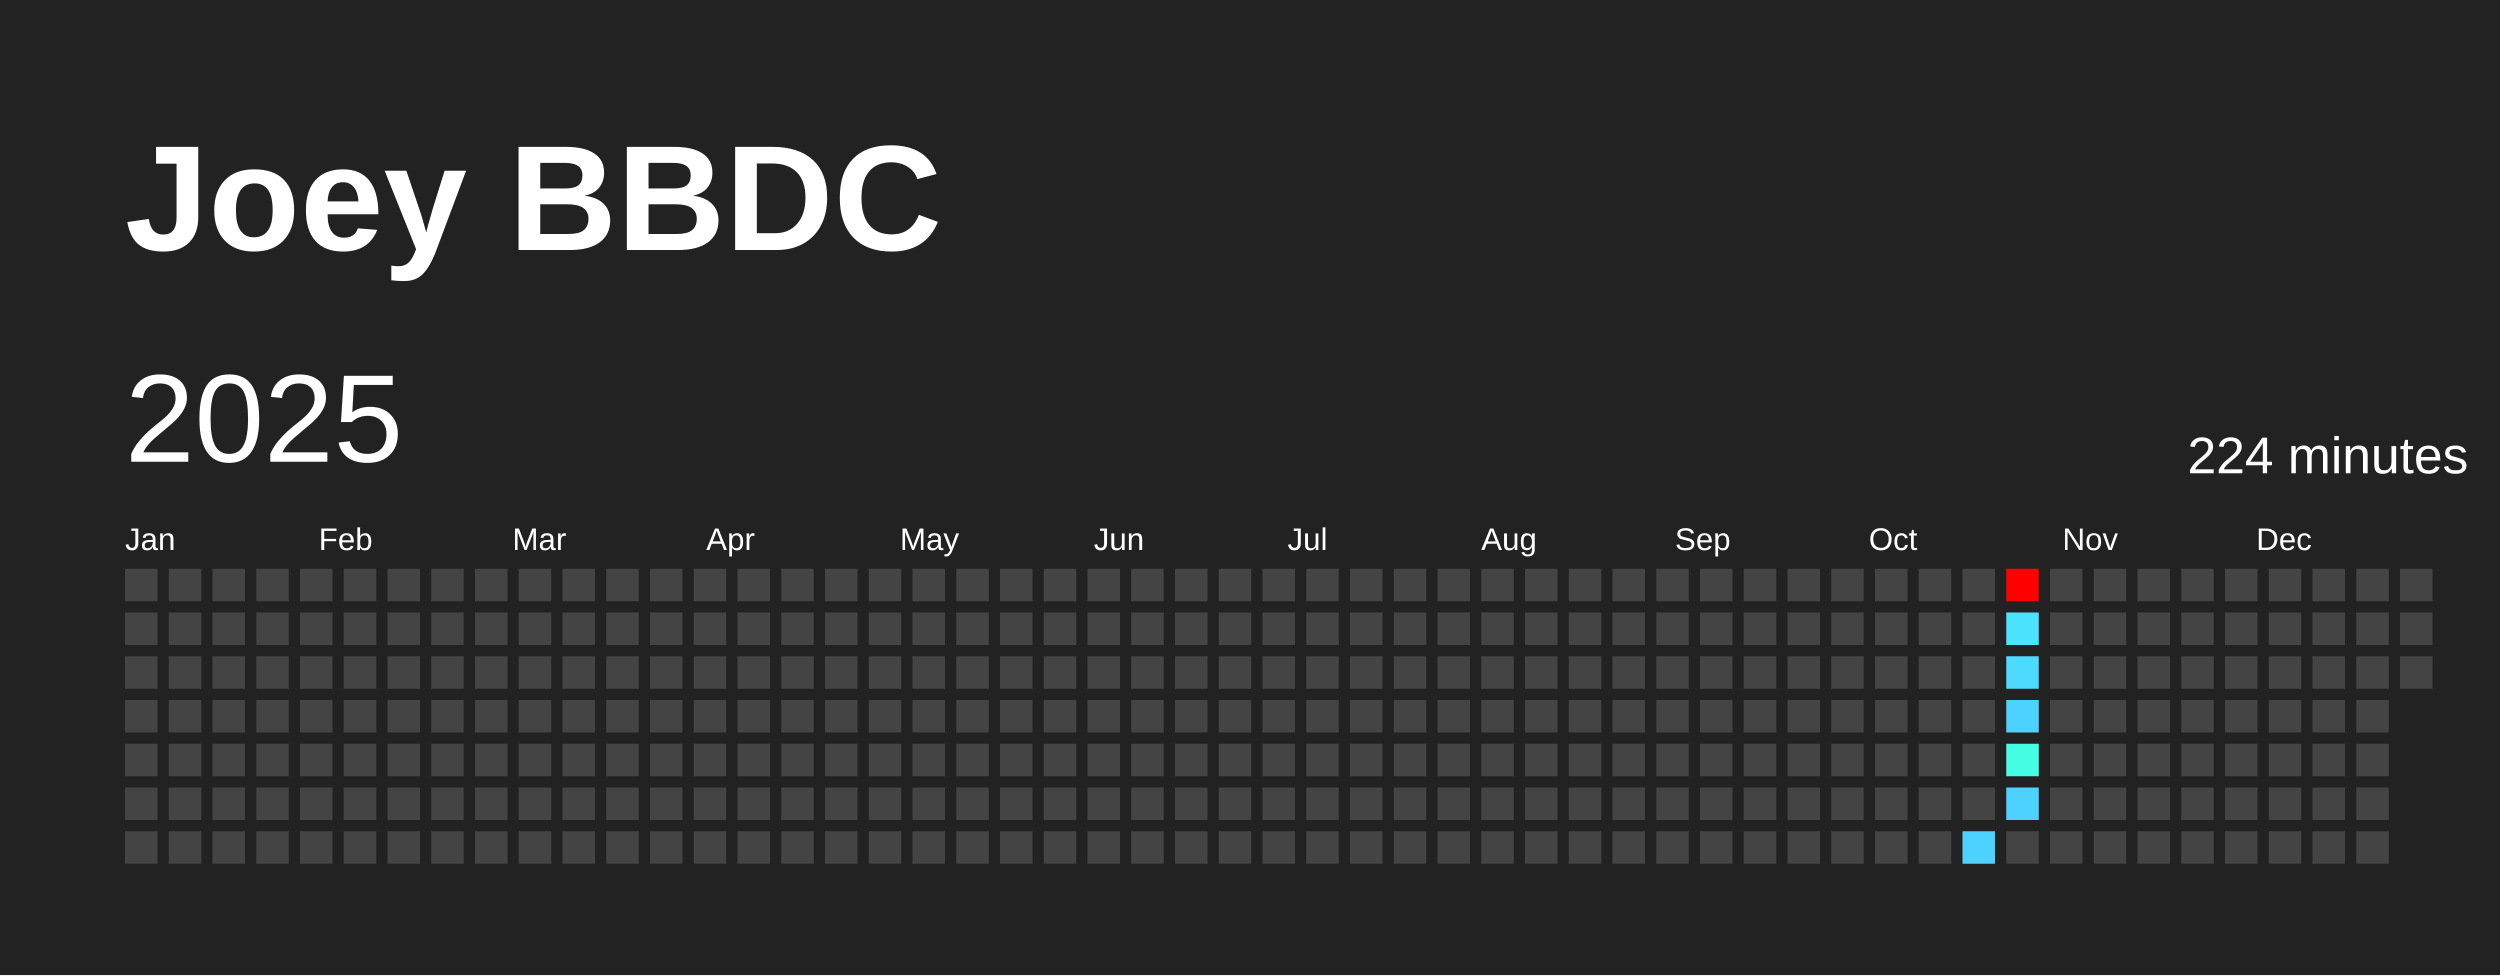
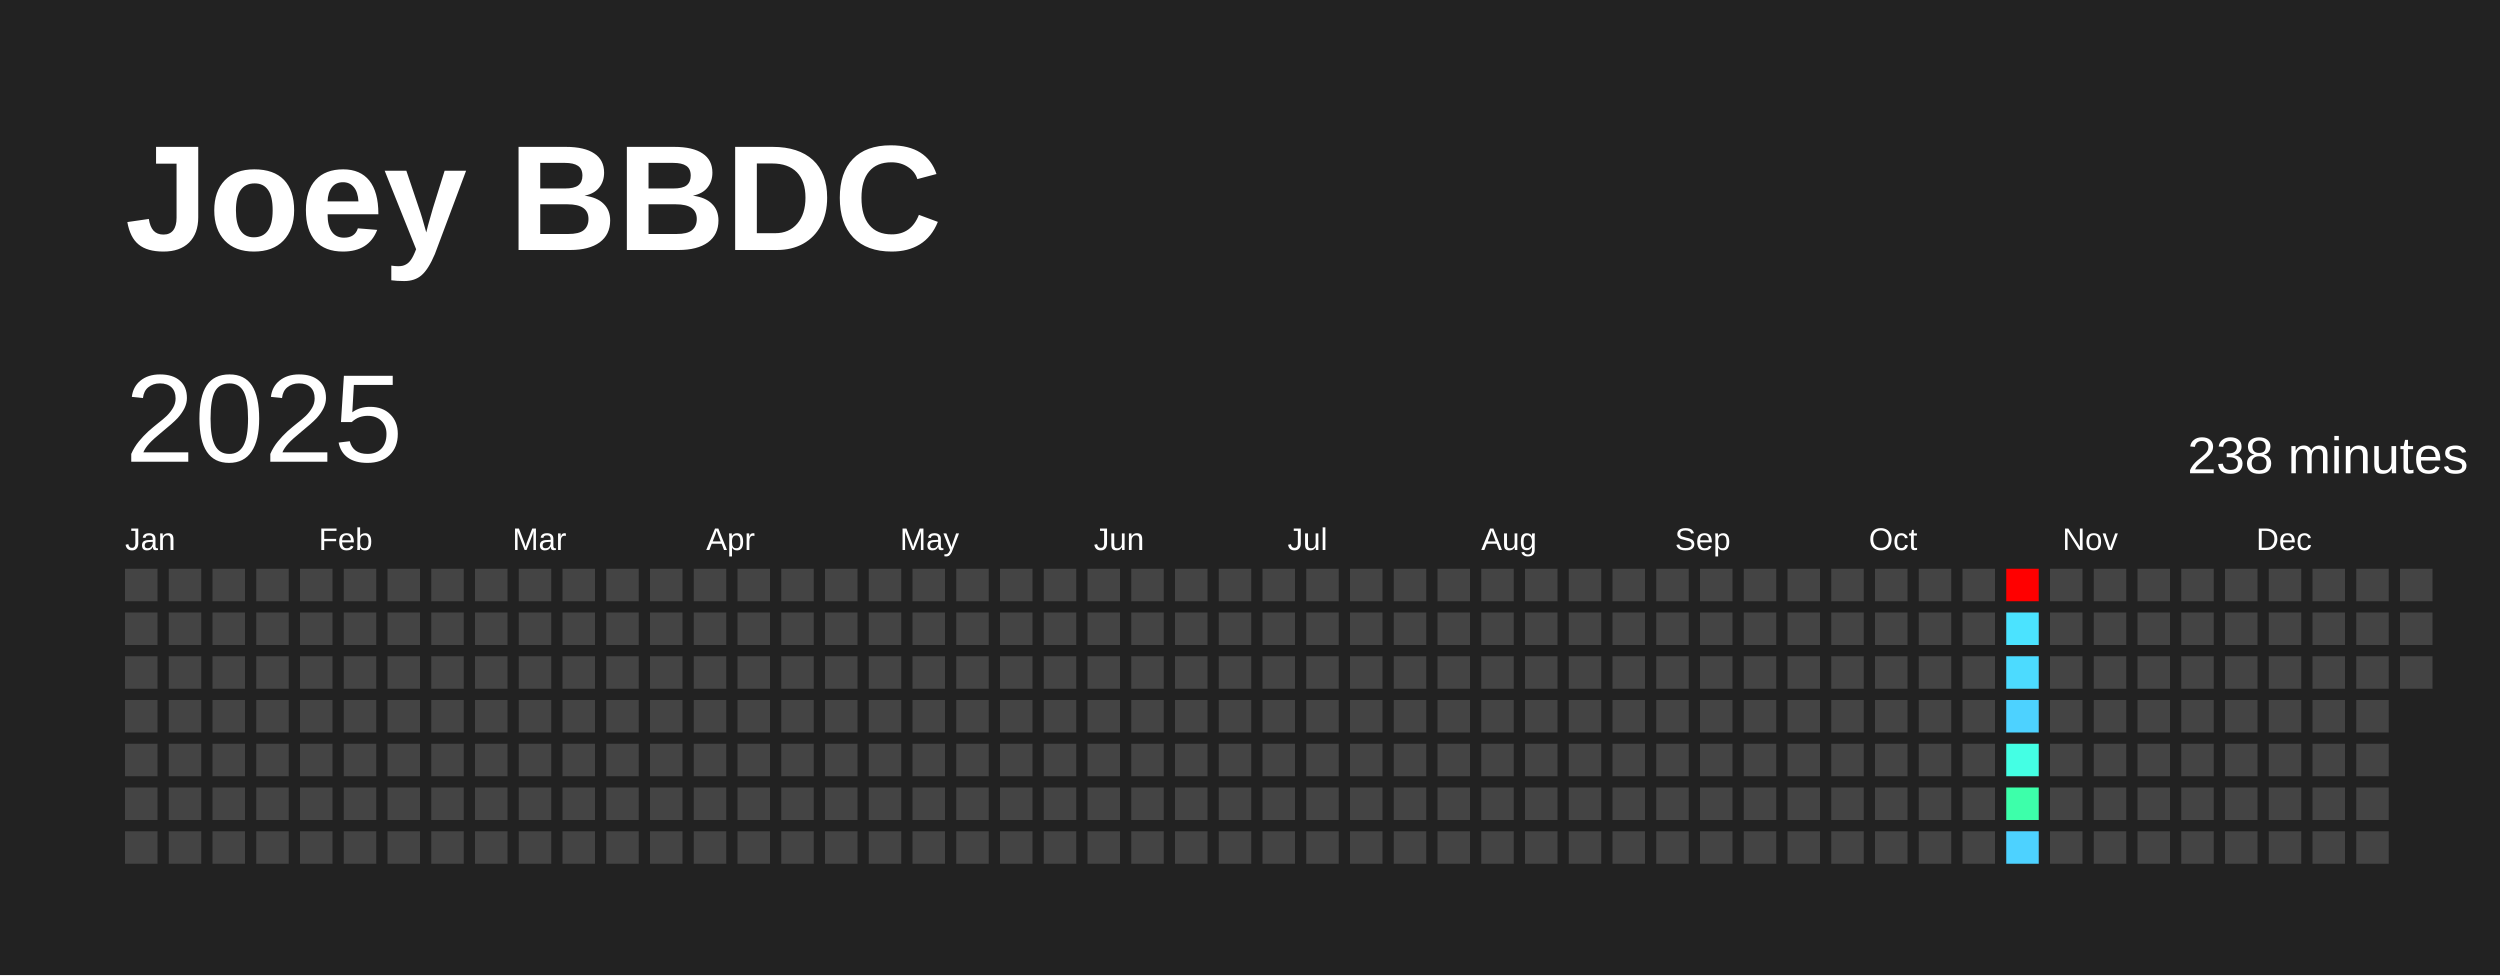
<svg xmlns="http://www.w3.org/2000/svg" baseProfile="full" height="78mm" version="1.1" viewBox="0,0,200,78" width="200mm">
  <defs />
  <rect fill="#222222" height="78" width="200" x="0" y="0" />
  <text fill="#FFFFFF" style="font-size:12px; font-family:Arial; font-weight:bold;" x="10" y="20">Joey BBDC</text>
  <text dominant-baseline="hanging" fill="#FFFFFF" style="font-size:10.0px; font-family:Arial;" x="10" y="30">2025</text>
-   <text dominant-baseline="hanging" fill="#FFFFFF" style="font-size:4.125px; font-family:Arial;" x="175" y="35">224 minutes</text>
+   <text dominant-baseline="hanging" fill="#FFFFFF" style="font-size:4.125px; font-family:Arial;" x="175" y="35">238 minutes</text>
  <text fill="#FFFFFF" style="font-size:2.5px; font-family:Arial" x="10.0" y="44">Jan</text>
  <text fill="#FFFFFF" style="font-size:2.5px; font-family:Arial" x="25.5" y="44">Feb</text>
  <text fill="#FFFFFF" style="font-size:2.5px; font-family:Arial" x="41.0" y="44">Mar</text>
  <text fill="#FFFFFF" style="font-size:2.5px; font-family:Arial" x="56.5" y="44">Apr</text>
  <text fill="#FFFFFF" style="font-size:2.5px; font-family:Arial" x="72.0" y="44">May</text>
  <text fill="#FFFFFF" style="font-size:2.5px; font-family:Arial" x="87.5" y="44">Jun</text>
  <text fill="#FFFFFF" style="font-size:2.5px; font-family:Arial" x="103.0" y="44">Jul</text>
  <text fill="#FFFFFF" style="font-size:2.5px; font-family:Arial" x="118.5" y="44">Aug</text>
  <text fill="#FFFFFF" style="font-size:2.5px; font-family:Arial" x="134.0" y="44">Sep</text>
  <text fill="#FFFFFF" style="font-size:2.5px; font-family:Arial" x="149.5" y="44">Oct</text>
  <text fill="#FFFFFF" style="font-size:2.5px; font-family:Arial" x="165.0" y="44">Nov</text>
  <text fill="#FFFFFF" style="font-size:2.5px; font-family:Arial" x="180.5" y="44">Dec</text>
  <rect fill="#444444" height="2.6" width="2.6" x="10.0" y="45.5" />
  <rect fill="#444444" height="2.6" width="2.6" x="10.0" y="49.0" />
  <rect fill="#444444" height="2.6" width="2.6" x="10.0" y="52.5" />
  <rect fill="#444444" height="2.6" width="2.6" x="10.0" y="56.0" />
  <rect fill="#444444" height="2.6" width="2.6" x="10.0" y="59.5" />
  <rect fill="#444444" height="2.6" width="2.6" x="10.0" y="63.0" />
  <rect fill="#444444" height="2.6" width="2.6" x="10.0" y="66.5" />
  <rect fill="#444444" height="2.6" width="2.6" x="13.5" y="45.5" />
  <rect fill="#444444" height="2.6" width="2.6" x="13.5" y="49.0" />
  <rect fill="#444444" height="2.6" width="2.6" x="13.5" y="52.5" />
  <rect fill="#444444" height="2.6" width="2.6" x="13.5" y="56.0" />
  <rect fill="#444444" height="2.6" width="2.6" x="13.5" y="59.5" />
  <rect fill="#444444" height="2.6" width="2.6" x="13.5" y="63.0" />
  <rect fill="#444444" height="2.6" width="2.6" x="13.5" y="66.5" />
  <rect fill="#444444" height="2.6" width="2.6" x="17.0" y="45.5" />
  <rect fill="#444444" height="2.6" width="2.6" x="17.0" y="49.0" />
  <rect fill="#444444" height="2.6" width="2.6" x="17.0" y="52.5" />
  <rect fill="#444444" height="2.6" width="2.6" x="17.0" y="56.0" />
  <rect fill="#444444" height="2.6" width="2.6" x="17.0" y="59.5" />
  <rect fill="#444444" height="2.6" width="2.6" x="17.0" y="63.0" />
  <rect fill="#444444" height="2.6" width="2.6" x="17.0" y="66.5" />
  <rect fill="#444444" height="2.6" width="2.6" x="20.5" y="45.5" />
  <rect fill="#444444" height="2.6" width="2.6" x="20.5" y="49.0" />
  <rect fill="#444444" height="2.6" width="2.6" x="20.5" y="52.5" />
  <rect fill="#444444" height="2.6" width="2.6" x="20.5" y="56.0" />
  <rect fill="#444444" height="2.6" width="2.6" x="20.5" y="59.5" />
  <rect fill="#444444" height="2.6" width="2.6" x="20.5" y="63.0" />
  <rect fill="#444444" height="2.6" width="2.6" x="20.5" y="66.5" />
  <rect fill="#444444" height="2.6" width="2.6" x="24.0" y="45.5" />
  <rect fill="#444444" height="2.6" width="2.6" x="24.0" y="49.0" />
  <rect fill="#444444" height="2.6" width="2.6" x="24.0" y="52.5" />
  <rect fill="#444444" height="2.6" width="2.6" x="24.0" y="56.0" />
  <rect fill="#444444" height="2.6" width="2.6" x="24.0" y="59.5" />
  <rect fill="#444444" height="2.6" width="2.6" x="24.0" y="63.0" />
  <rect fill="#444444" height="2.6" width="2.6" x="24.0" y="66.5" />
  <rect fill="#444444" height="2.6" width="2.6" x="27.5" y="45.5" />
  <rect fill="#444444" height="2.6" width="2.6" x="27.5" y="49.0" />
  <rect fill="#444444" height="2.6" width="2.6" x="27.5" y="52.5" />
  <rect fill="#444444" height="2.6" width="2.6" x="27.5" y="56.0" />
  <rect fill="#444444" height="2.6" width="2.6" x="27.5" y="59.5" />
  <rect fill="#444444" height="2.6" width="2.6" x="27.5" y="63.0" />
  <rect fill="#444444" height="2.6" width="2.6" x="27.5" y="66.5" />
  <rect fill="#444444" height="2.6" width="2.6" x="31.0" y="45.5" />
  <rect fill="#444444" height="2.6" width="2.6" x="31.0" y="49.0" />
  <rect fill="#444444" height="2.6" width="2.6" x="31.0" y="52.5" />
  <rect fill="#444444" height="2.6" width="2.6" x="31.0" y="56.0" />
  <rect fill="#444444" height="2.6" width="2.6" x="31.0" y="59.5" />
  <rect fill="#444444" height="2.6" width="2.6" x="31.0" y="63.0" />
  <rect fill="#444444" height="2.6" width="2.6" x="31.0" y="66.5" />
  <rect fill="#444444" height="2.6" width="2.6" x="34.5" y="45.5" />
  <rect fill="#444444" height="2.6" width="2.6" x="34.5" y="49.0" />
  <rect fill="#444444" height="2.6" width="2.6" x="34.5" y="52.5" />
  <rect fill="#444444" height="2.6" width="2.6" x="34.5" y="56.0" />
  <rect fill="#444444" height="2.6" width="2.6" x="34.5" y="59.5" />
  <rect fill="#444444" height="2.6" width="2.6" x="34.5" y="63.0" />
  <rect fill="#444444" height="2.6" width="2.6" x="34.5" y="66.5" />
  <rect fill="#444444" height="2.6" width="2.6" x="38.0" y="45.5" />
  <rect fill="#444444" height="2.6" width="2.6" x="38.0" y="49.0" />
  <rect fill="#444444" height="2.6" width="2.6" x="38.0" y="52.5" />
  <rect fill="#444444" height="2.6" width="2.6" x="38.0" y="56.0" />
  <rect fill="#444444" height="2.6" width="2.6" x="38.0" y="59.5" />
  <rect fill="#444444" height="2.6" width="2.6" x="38.0" y="63.0" />
  <rect fill="#444444" height="2.6" width="2.6" x="38.0" y="66.5" />
  <rect fill="#444444" height="2.6" width="2.6" x="41.5" y="45.5" />
  <rect fill="#444444" height="2.6" width="2.6" x="41.5" y="49.0" />
  <rect fill="#444444" height="2.6" width="2.6" x="41.5" y="52.5" />
  <rect fill="#444444" height="2.6" width="2.6" x="41.5" y="56.0" />
  <rect fill="#444444" height="2.6" width="2.6" x="41.5" y="59.5" />
  <rect fill="#444444" height="2.6" width="2.6" x="41.5" y="63.0" />
  <rect fill="#444444" height="2.6" width="2.6" x="41.5" y="66.5" />
  <rect fill="#444444" height="2.6" width="2.6" x="45.0" y="45.5" />
  <rect fill="#444444" height="2.6" width="2.6" x="45.0" y="49.0" />
  <rect fill="#444444" height="2.6" width="2.6" x="45.0" y="52.5" />
  <rect fill="#444444" height="2.6" width="2.6" x="45.0" y="56.0" />
  <rect fill="#444444" height="2.6" width="2.6" x="45.0" y="59.5" />
  <rect fill="#444444" height="2.6" width="2.6" x="45.0" y="63.0" />
  <rect fill="#444444" height="2.6" width="2.6" x="45.0" y="66.5" />
  <rect fill="#444444" height="2.6" width="2.6" x="48.5" y="45.5" />
  <rect fill="#444444" height="2.6" width="2.6" x="48.5" y="49.0" />
  <rect fill="#444444" height="2.6" width="2.6" x="48.5" y="52.5" />
  <rect fill="#444444" height="2.6" width="2.6" x="48.5" y="56.0" />
  <rect fill="#444444" height="2.6" width="2.6" x="48.5" y="59.5" />
  <rect fill="#444444" height="2.6" width="2.6" x="48.5" y="63.0" />
  <rect fill="#444444" height="2.6" width="2.6" x="48.5" y="66.5" />
  <rect fill="#444444" height="2.6" width="2.6" x="52.0" y="45.5" />
  <rect fill="#444444" height="2.6" width="2.6" x="52.0" y="49.0" />
  <rect fill="#444444" height="2.6" width="2.6" x="52.0" y="52.5" />
  <rect fill="#444444" height="2.6" width="2.6" x="52.0" y="56.0" />
  <rect fill="#444444" height="2.6" width="2.6" x="52.0" y="59.5" />
  <rect fill="#444444" height="2.6" width="2.6" x="52.0" y="63.0" />
  <rect fill="#444444" height="2.6" width="2.6" x="52.0" y="66.5" />
  <rect fill="#444444" height="2.6" width="2.6" x="55.5" y="45.5" />
  <rect fill="#444444" height="2.6" width="2.6" x="55.5" y="49.0" />
  <rect fill="#444444" height="2.6" width="2.6" x="55.5" y="52.5" />
  <rect fill="#444444" height="2.6" width="2.6" x="55.5" y="56.0" />
  <rect fill="#444444" height="2.6" width="2.6" x="55.5" y="59.5" />
  <rect fill="#444444" height="2.6" width="2.6" x="55.5" y="63.0" />
  <rect fill="#444444" height="2.6" width="2.6" x="55.5" y="66.5" />
  <rect fill="#444444" height="2.6" width="2.6" x="59.0" y="45.5" />
  <rect fill="#444444" height="2.6" width="2.6" x="59.0" y="49.0" />
  <rect fill="#444444" height="2.6" width="2.6" x="59.0" y="52.5" />
  <rect fill="#444444" height="2.6" width="2.6" x="59.0" y="56.0" />
  <rect fill="#444444" height="2.6" width="2.6" x="59.0" y="59.5" />
  <rect fill="#444444" height="2.6" width="2.6" x="59.0" y="63.0" />
  <rect fill="#444444" height="2.6" width="2.6" x="59.0" y="66.5" />
  <rect fill="#444444" height="2.6" width="2.6" x="62.5" y="45.5" />
  <rect fill="#444444" height="2.6" width="2.6" x="62.5" y="49.0" />
  <rect fill="#444444" height="2.6" width="2.6" x="62.5" y="52.5" />
  <rect fill="#444444" height="2.6" width="2.6" x="62.5" y="56.0" />
  <rect fill="#444444" height="2.6" width="2.6" x="62.5" y="59.5" />
  <rect fill="#444444" height="2.6" width="2.6" x="62.5" y="63.0" />
  <rect fill="#444444" height="2.6" width="2.6" x="62.5" y="66.5" />
  <rect fill="#444444" height="2.6" width="2.6" x="66.0" y="45.5" />
  <rect fill="#444444" height="2.6" width="2.6" x="66.0" y="49.0" />
  <rect fill="#444444" height="2.6" width="2.6" x="66.0" y="52.5" />
  <rect fill="#444444" height="2.6" width="2.6" x="66.0" y="56.0" />
  <rect fill="#444444" height="2.6" width="2.6" x="66.0" y="59.5" />
  <rect fill="#444444" height="2.6" width="2.6" x="66.0" y="63.0" />
  <rect fill="#444444" height="2.6" width="2.6" x="66.0" y="66.5" />
  <rect fill="#444444" height="2.6" width="2.6" x="69.5" y="45.5" />
  <rect fill="#444444" height="2.6" width="2.6" x="69.5" y="49.0" />
  <rect fill="#444444" height="2.6" width="2.6" x="69.5" y="52.5" />
  <rect fill="#444444" height="2.6" width="2.6" x="69.5" y="56.0" />
  <rect fill="#444444" height="2.6" width="2.6" x="69.5" y="59.5" />
  <rect fill="#444444" height="2.6" width="2.6" x="69.5" y="63.0" />
  <rect fill="#444444" height="2.6" width="2.6" x="69.5" y="66.5" />
  <rect fill="#444444" height="2.6" width="2.6" x="73.0" y="45.5" />
  <rect fill="#444444" height="2.6" width="2.6" x="73.0" y="49.0" />
  <rect fill="#444444" height="2.6" width="2.6" x="73.0" y="52.5" />
  <rect fill="#444444" height="2.6" width="2.6" x="73.0" y="56.0" />
  <rect fill="#444444" height="2.6" width="2.6" x="73.0" y="59.5" />
  <rect fill="#444444" height="2.6" width="2.6" x="73.0" y="63.0" />
  <rect fill="#444444" height="2.6" width="2.6" x="73.0" y="66.5" />
  <rect fill="#444444" height="2.6" width="2.6" x="76.5" y="45.5" />
  <rect fill="#444444" height="2.6" width="2.6" x="76.5" y="49.0" />
  <rect fill="#444444" height="2.6" width="2.6" x="76.5" y="52.5" />
  <rect fill="#444444" height="2.6" width="2.6" x="76.5" y="56.0" />
  <rect fill="#444444" height="2.6" width="2.6" x="76.5" y="59.5" />
  <rect fill="#444444" height="2.6" width="2.6" x="76.5" y="63.0" />
  <rect fill="#444444" height="2.6" width="2.6" x="76.5" y="66.5" />
  <rect fill="#444444" height="2.6" width="2.6" x="80.0" y="45.5" />
  <rect fill="#444444" height="2.6" width="2.6" x="80.0" y="49.0" />
  <rect fill="#444444" height="2.6" width="2.6" x="80.0" y="52.5" />
  <rect fill="#444444" height="2.6" width="2.6" x="80.0" y="56.0" />
  <rect fill="#444444" height="2.6" width="2.6" x="80.0" y="59.5" />
  <rect fill="#444444" height="2.6" width="2.6" x="80.0" y="63.0" />
  <rect fill="#444444" height="2.6" width="2.6" x="80.0" y="66.5" />
  <rect fill="#444444" height="2.6" width="2.6" x="83.5" y="45.5" />
  <rect fill="#444444" height="2.6" width="2.6" x="83.5" y="49.0" />
  <rect fill="#444444" height="2.6" width="2.6" x="83.5" y="52.5" />
  <rect fill="#444444" height="2.6" width="2.6" x="83.5" y="56.0" />
  <rect fill="#444444" height="2.6" width="2.6" x="83.5" y="59.5" />
  <rect fill="#444444" height="2.6" width="2.6" x="83.5" y="63.0" />
  <rect fill="#444444" height="2.6" width="2.6" x="83.5" y="66.5" />
  <rect fill="#444444" height="2.6" width="2.6" x="87.0" y="45.5" />
  <rect fill="#444444" height="2.6" width="2.6" x="87.0" y="49.0" />
  <rect fill="#444444" height="2.6" width="2.6" x="87.0" y="52.5" />
  <rect fill="#444444" height="2.6" width="2.6" x="87.0" y="56.0" />
  <rect fill="#444444" height="2.6" width="2.6" x="87.0" y="59.5" />
  <rect fill="#444444" height="2.6" width="2.6" x="87.0" y="63.0" />
  <rect fill="#444444" height="2.6" width="2.6" x="87.0" y="66.5" />
  <rect fill="#444444" height="2.6" width="2.6" x="90.5" y="45.5" />
  <rect fill="#444444" height="2.6" width="2.6" x="90.5" y="49.0" />
  <rect fill="#444444" height="2.6" width="2.6" x="90.5" y="52.5" />
  <rect fill="#444444" height="2.6" width="2.6" x="90.5" y="56.0" />
  <rect fill="#444444" height="2.6" width="2.6" x="90.5" y="59.5" />
  <rect fill="#444444" height="2.6" width="2.6" x="90.5" y="63.0" />
  <rect fill="#444444" height="2.6" width="2.6" x="90.5" y="66.5" />
  <rect fill="#444444" height="2.6" width="2.6" x="94.0" y="45.5" />
  <rect fill="#444444" height="2.6" width="2.6" x="94.0" y="49.0" />
  <rect fill="#444444" height="2.6" width="2.6" x="94.0" y="52.5" />
  <rect fill="#444444" height="2.6" width="2.6" x="94.0" y="56.0" />
  <rect fill="#444444" height="2.6" width="2.6" x="94.0" y="59.5" />
  <rect fill="#444444" height="2.6" width="2.6" x="94.0" y="63.0" />
  <rect fill="#444444" height="2.6" width="2.6" x="94.0" y="66.5" />
  <rect fill="#444444" height="2.6" width="2.6" x="97.5" y="45.5" />
  <rect fill="#444444" height="2.6" width="2.6" x="97.5" y="49.0" />
  <rect fill="#444444" height="2.6" width="2.6" x="97.5" y="52.5" />
  <rect fill="#444444" height="2.6" width="2.6" x="97.5" y="56.0" />
  <rect fill="#444444" height="2.6" width="2.6" x="97.5" y="59.5" />
  <rect fill="#444444" height="2.6" width="2.6" x="97.5" y="63.0" />
  <rect fill="#444444" height="2.6" width="2.6" x="97.5" y="66.5" />
  <rect fill="#444444" height="2.6" width="2.6" x="101.0" y="45.5" />
  <rect fill="#444444" height="2.6" width="2.6" x="101.0" y="49.0" />
  <rect fill="#444444" height="2.6" width="2.6" x="101.0" y="52.5" />
  <rect fill="#444444" height="2.6" width="2.6" x="101.0" y="56.0" />
  <rect fill="#444444" height="2.6" width="2.6" x="101.0" y="59.5" />
  <rect fill="#444444" height="2.6" width="2.6" x="101.0" y="63.0" />
  <rect fill="#444444" height="2.6" width="2.6" x="101.0" y="66.5" />
  <rect fill="#444444" height="2.6" width="2.6" x="104.5" y="45.5" />
  <rect fill="#444444" height="2.6" width="2.6" x="104.5" y="49.0" />
  <rect fill="#444444" height="2.6" width="2.6" x="104.5" y="52.5" />
  <rect fill="#444444" height="2.6" width="2.6" x="104.5" y="56.0" />
  <rect fill="#444444" height="2.6" width="2.6" x="104.5" y="59.5" />
  <rect fill="#444444" height="2.6" width="2.6" x="104.5" y="63.0" />
  <rect fill="#444444" height="2.6" width="2.6" x="104.5" y="66.5" />
  <rect fill="#444444" height="2.6" width="2.6" x="108.0" y="45.5" />
  <rect fill="#444444" height="2.6" width="2.6" x="108.0" y="49.0" />
  <rect fill="#444444" height="2.6" width="2.6" x="108.0" y="52.5" />
  <rect fill="#444444" height="2.6" width="2.6" x="108.0" y="56.0" />
  <rect fill="#444444" height="2.6" width="2.6" x="108.0" y="59.5" />
  <rect fill="#444444" height="2.6" width="2.6" x="108.0" y="63.0" />
  <rect fill="#444444" height="2.6" width="2.6" x="108.0" y="66.5" />
  <rect fill="#444444" height="2.6" width="2.6" x="111.5" y="45.5" />
  <rect fill="#444444" height="2.6" width="2.6" x="111.5" y="49.0" />
  <rect fill="#444444" height="2.6" width="2.6" x="111.5" y="52.5" />
  <rect fill="#444444" height="2.6" width="2.6" x="111.5" y="56.0" />
  <rect fill="#444444" height="2.6" width="2.6" x="111.5" y="59.5" />
  <rect fill="#444444" height="2.6" width="2.6" x="111.5" y="63.0" />
  <rect fill="#444444" height="2.6" width="2.6" x="111.5" y="66.5" />
  <rect fill="#444444" height="2.6" width="2.6" x="115.0" y="45.5" />
  <rect fill="#444444" height="2.6" width="2.6" x="115.0" y="49.0" />
  <rect fill="#444444" height="2.6" width="2.6" x="115.0" y="52.5" />
  <rect fill="#444444" height="2.6" width="2.6" x="115.0" y="56.0" />
  <rect fill="#444444" height="2.6" width="2.6" x="115.0" y="59.5" />
  <rect fill="#444444" height="2.6" width="2.6" x="115.0" y="63.0" />
  <rect fill="#444444" height="2.6" width="2.6" x="115.0" y="66.5" />
  <rect fill="#444444" height="2.6" width="2.6" x="118.5" y="45.5" />
  <rect fill="#444444" height="2.6" width="2.6" x="118.5" y="49.0" />
  <rect fill="#444444" height="2.6" width="2.6" x="118.5" y="52.5" />
  <rect fill="#444444" height="2.6" width="2.6" x="118.5" y="56.0" />
  <rect fill="#444444" height="2.6" width="2.6" x="118.5" y="59.5" />
  <rect fill="#444444" height="2.6" width="2.6" x="118.5" y="63.0" />
  <rect fill="#444444" height="2.6" width="2.6" x="118.5" y="66.5" />
  <rect fill="#444444" height="2.6" width="2.6" x="122.0" y="45.5" />
  <rect fill="#444444" height="2.6" width="2.6" x="122.0" y="49.0" />
  <rect fill="#444444" height="2.6" width="2.6" x="122.0" y="52.5" />
  <rect fill="#444444" height="2.6" width="2.6" x="122.0" y="56.0" />
  <rect fill="#444444" height="2.6" width="2.6" x="122.0" y="59.5" />
  <rect fill="#444444" height="2.6" width="2.6" x="122.0" y="63.0" />
  <rect fill="#444444" height="2.6" width="2.6" x="122.0" y="66.5" />
  <rect fill="#444444" height="2.6" width="2.6" x="125.5" y="45.5" />
  <rect fill="#444444" height="2.6" width="2.6" x="125.5" y="49.0" />
  <rect fill="#444444" height="2.6" width="2.6" x="125.5" y="52.5" />
  <rect fill="#444444" height="2.6" width="2.6" x="125.5" y="56.0" />
  <rect fill="#444444" height="2.6" width="2.6" x="125.5" y="59.5" />
  <rect fill="#444444" height="2.6" width="2.6" x="125.5" y="63.0" />
  <rect fill="#444444" height="2.6" width="2.6" x="125.5" y="66.5" />
  <rect fill="#444444" height="2.6" width="2.6" x="129.0" y="45.5" />
  <rect fill="#444444" height="2.6" width="2.6" x="129.0" y="49.0" />
  <rect fill="#444444" height="2.6" width="2.6" x="129.0" y="52.5" />
  <rect fill="#444444" height="2.6" width="2.6" x="129.0" y="56.0" />
  <rect fill="#444444" height="2.6" width="2.6" x="129.0" y="59.5" />
  <rect fill="#444444" height="2.6" width="2.6" x="129.0" y="63.0" />
  <rect fill="#444444" height="2.6" width="2.6" x="129.0" y="66.5" />
  <rect fill="#444444" height="2.6" width="2.6" x="132.5" y="45.5" />
  <rect fill="#444444" height="2.6" width="2.6" x="132.5" y="49.0" />
  <rect fill="#444444" height="2.6" width="2.6" x="132.5" y="52.5" />
  <rect fill="#444444" height="2.6" width="2.6" x="132.5" y="56.0" />
  <rect fill="#444444" height="2.6" width="2.6" x="132.5" y="59.5" />
  <rect fill="#444444" height="2.6" width="2.6" x="132.5" y="63.0" />
  <rect fill="#444444" height="2.6" width="2.6" x="132.5" y="66.5" />
  <rect fill="#444444" height="2.6" width="2.6" x="136.0" y="45.5" />
  <rect fill="#444444" height="2.6" width="2.6" x="136.0" y="49.0" />
  <rect fill="#444444" height="2.6" width="2.6" x="136.0" y="52.5" />
  <rect fill="#444444" height="2.6" width="2.6" x="136.0" y="56.0" />
  <rect fill="#444444" height="2.6" width="2.6" x="136.0" y="59.5" />
  <rect fill="#444444" height="2.6" width="2.6" x="136.0" y="63.0" />
  <rect fill="#444444" height="2.6" width="2.6" x="136.0" y="66.5" />
  <rect fill="#444444" height="2.6" width="2.6" x="139.5" y="45.5" />
  <rect fill="#444444" height="2.6" width="2.6" x="139.5" y="49.0" />
  <rect fill="#444444" height="2.6" width="2.6" x="139.5" y="52.5" />
  <rect fill="#444444" height="2.6" width="2.6" x="139.5" y="56.0" />
  <rect fill="#444444" height="2.6" width="2.6" x="139.5" y="59.5" />
  <rect fill="#444444" height="2.6" width="2.6" x="139.5" y="63.0" />
  <rect fill="#444444" height="2.6" width="2.6" x="139.5" y="66.5" />
  <rect fill="#444444" height="2.6" width="2.6" x="143.0" y="45.5" />
  <rect fill="#444444" height="2.6" width="2.6" x="143.0" y="49.0" />
  <rect fill="#444444" height="2.6" width="2.6" x="143.0" y="52.5" />
  <rect fill="#444444" height="2.6" width="2.6" x="143.0" y="56.0" />
  <rect fill="#444444" height="2.6" width="2.6" x="143.0" y="59.5" />
  <rect fill="#444444" height="2.6" width="2.6" x="143.0" y="63.0" />
  <rect fill="#444444" height="2.6" width="2.6" x="143.0" y="66.5" />
  <rect fill="#444444" height="2.6" width="2.6" x="146.5" y="45.5" />
  <rect fill="#444444" height="2.6" width="2.6" x="146.5" y="49.0" />
  <rect fill="#444444" height="2.6" width="2.6" x="146.5" y="52.5" />
  <rect fill="#444444" height="2.6" width="2.6" x="146.5" y="56.0" />
  <rect fill="#444444" height="2.6" width="2.6" x="146.5" y="59.5" />
  <rect fill="#444444" height="2.6" width="2.6" x="146.5" y="63.0" />
  <rect fill="#444444" height="2.6" width="2.6" x="146.5" y="66.5" />
  <rect fill="#444444" height="2.6" width="2.6" x="150.0" y="45.5" />
  <rect fill="#444444" height="2.6" width="2.6" x="150.0" y="49.0" />
  <rect fill="#444444" height="2.6" width="2.6" x="150.0" y="52.5" />
  <rect fill="#444444" height="2.6" width="2.6" x="150.0" y="56.0" />
  <rect fill="#444444" height="2.6" width="2.6" x="150.0" y="59.5" />
  <rect fill="#444444" height="2.6" width="2.6" x="150.0" y="63.0" />
  <rect fill="#444444" height="2.6" width="2.6" x="150.0" y="66.5" />
  <rect fill="#444444" height="2.6" width="2.6" x="153.5" y="45.5" />
  <rect fill="#444444" height="2.6" width="2.6" x="153.5" y="49.0" />
  <rect fill="#444444" height="2.6" width="2.6" x="153.5" y="52.5" />
  <rect fill="#444444" height="2.6" width="2.6" x="153.5" y="56.0" />
  <rect fill="#444444" height="2.6" width="2.6" x="153.5" y="59.5" />
  <rect fill="#444444" height="2.6" width="2.6" x="153.5" y="63.0" />
  <rect fill="#444444" height="2.6" width="2.6" x="153.5" y="66.5" />
  <rect fill="#444444" height="2.6" width="2.6" x="157.0" y="45.5" />
  <rect fill="#444444" height="2.6" width="2.6" x="157.0" y="49.0" />
  <rect fill="#444444" height="2.6" width="2.6" x="157.0" y="52.5" />
  <rect fill="#444444" height="2.6" width="2.6" x="157.0" y="56.0" />
  <rect fill="#444444" height="2.6" width="2.6" x="157.0" y="59.5" />
  <rect fill="#444444" height="2.6" width="2.6" x="157.0" y="63.0" />
-   <rect fill="#4dd2ff" height="2.6" width="2.6" x="157.0" y="66.5" />
+   <rect fill="#444444" height="2.6" width="2.6" x="157.0" y="66.5" />
  <rect fill="red" height="2.6" width="2.6" x="160.5" y="45.5" />
  <rect fill="#4be3ff" height="2.6" width="2.6" x="160.5" y="49.0" />
  <rect fill="#4cdbff" height="2.6" width="2.6" x="160.5" y="52.5" />
  <rect fill="#4dd2ff" height="2.6" width="2.6" x="160.5" y="56.0" />
  <rect fill="#44ffe4" height="2.6" width="2.6" x="160.5" y="59.5" />
-   <rect fill="#4dd2ff" height="2.6" width="2.6" x="160.5" y="63.0" />
-   <rect fill="#444444" height="2.6" width="2.6" x="160.5" y="66.5" />
+   <rect fill="#3dffaa" height="2.6" width="2.6" x="160.5" y="63.0" />
+   <rect fill="#4dd2ff" height="2.6" width="2.6" x="160.5" y="66.5" />
  <rect fill="#444444" height="2.6" width="2.6" x="164.0" y="45.5" />
  <rect fill="#444444" height="2.6" width="2.6" x="164.0" y="49.0" />
  <rect fill="#444444" height="2.6" width="2.6" x="164.0" y="52.5" />
  <rect fill="#444444" height="2.6" width="2.6" x="164.0" y="56.0" />
  <rect fill="#444444" height="2.6" width="2.6" x="164.0" y="59.5" />
  <rect fill="#444444" height="2.6" width="2.6" x="164.0" y="63.0" />
  <rect fill="#444444" height="2.6" width="2.6" x="164.0" y="66.5" />
  <rect fill="#444444" height="2.6" width="2.6" x="167.5" y="45.5" />
  <rect fill="#444444" height="2.6" width="2.6" x="167.5" y="49.0" />
  <rect fill="#444444" height="2.6" width="2.6" x="167.5" y="52.5" />
  <rect fill="#444444" height="2.6" width="2.6" x="167.5" y="56.0" />
  <rect fill="#444444" height="2.6" width="2.6" x="167.5" y="59.5" />
  <rect fill="#444444" height="2.6" width="2.6" x="167.5" y="63.0" />
  <rect fill="#444444" height="2.6" width="2.6" x="167.5" y="66.5" />
  <rect fill="#444444" height="2.6" width="2.6" x="171.0" y="45.5" />
  <rect fill="#444444" height="2.6" width="2.6" x="171.0" y="49.0" />
  <rect fill="#444444" height="2.6" width="2.6" x="171.0" y="52.5" />
  <rect fill="#444444" height="2.6" width="2.6" x="171.0" y="56.0" />
  <rect fill="#444444" height="2.6" width="2.6" x="171.0" y="59.5" />
  <rect fill="#444444" height="2.6" width="2.6" x="171.0" y="63.0" />
  <rect fill="#444444" height="2.6" width="2.6" x="171.0" y="66.5" />
  <rect fill="#444444" height="2.6" width="2.6" x="174.5" y="45.5" />
  <rect fill="#444444" height="2.6" width="2.6" x="174.5" y="49.0" />
  <rect fill="#444444" height="2.6" width="2.6" x="174.5" y="52.5" />
  <rect fill="#444444" height="2.6" width="2.6" x="174.5" y="56.0" />
  <rect fill="#444444" height="2.6" width="2.6" x="174.5" y="59.5" />
  <rect fill="#444444" height="2.6" width="2.6" x="174.5" y="63.0" />
  <rect fill="#444444" height="2.6" width="2.6" x="174.5" y="66.5" />
  <rect fill="#444444" height="2.6" width="2.6" x="178.0" y="45.5" />
  <rect fill="#444444" height="2.6" width="2.6" x="178.0" y="49.0" />
  <rect fill="#444444" height="2.6" width="2.6" x="178.0" y="52.5" />
  <rect fill="#444444" height="2.6" width="2.6" x="178.0" y="56.0" />
  <rect fill="#444444" height="2.6" width="2.6" x="178.0" y="59.5" />
  <rect fill="#444444" height="2.6" width="2.6" x="178.0" y="63.0" />
  <rect fill="#444444" height="2.6" width="2.6" x="178.0" y="66.5" />
  <rect fill="#444444" height="2.6" width="2.6" x="181.5" y="45.5" />
  <rect fill="#444444" height="2.6" width="2.6" x="181.5" y="49.0" />
  <rect fill="#444444" height="2.6" width="2.6" x="181.5" y="52.5" />
  <rect fill="#444444" height="2.6" width="2.6" x="181.5" y="56.0" />
  <rect fill="#444444" height="2.6" width="2.6" x="181.5" y="59.5" />
  <rect fill="#444444" height="2.6" width="2.6" x="181.5" y="63.0" />
  <rect fill="#444444" height="2.6" width="2.6" x="181.5" y="66.5" />
  <rect fill="#444444" height="2.6" width="2.6" x="185.0" y="45.5" />
  <rect fill="#444444" height="2.6" width="2.6" x="185.0" y="49.0" />
  <rect fill="#444444" height="2.6" width="2.6" x="185.0" y="52.5" />
  <rect fill="#444444" height="2.6" width="2.6" x="185.0" y="56.0" />
  <rect fill="#444444" height="2.6" width="2.6" x="185.0" y="59.5" />
  <rect fill="#444444" height="2.6" width="2.6" x="185.0" y="63.0" />
  <rect fill="#444444" height="2.6" width="2.6" x="185.0" y="66.5" />
  <rect fill="#444444" height="2.6" width="2.6" x="188.5" y="45.5" />
  <rect fill="#444444" height="2.6" width="2.6" x="188.5" y="49.0" />
  <rect fill="#444444" height="2.6" width="2.6" x="188.5" y="52.5" />
  <rect fill="#444444" height="2.6" width="2.6" x="188.5" y="56.0" />
  <rect fill="#444444" height="2.6" width="2.6" x="188.5" y="59.5" />
  <rect fill="#444444" height="2.6" width="2.6" x="188.5" y="63.0" />
  <rect fill="#444444" height="2.6" width="2.6" x="188.5" y="66.5" />
  <rect fill="#444444" height="2.6" width="2.6" x="192.0" y="45.5" />
  <rect fill="#444444" height="2.6" width="2.6" x="192.0" y="49.0" />
  <rect fill="#444444" height="2.6" width="2.6" x="192.0" y="52.5" />
</svg>
